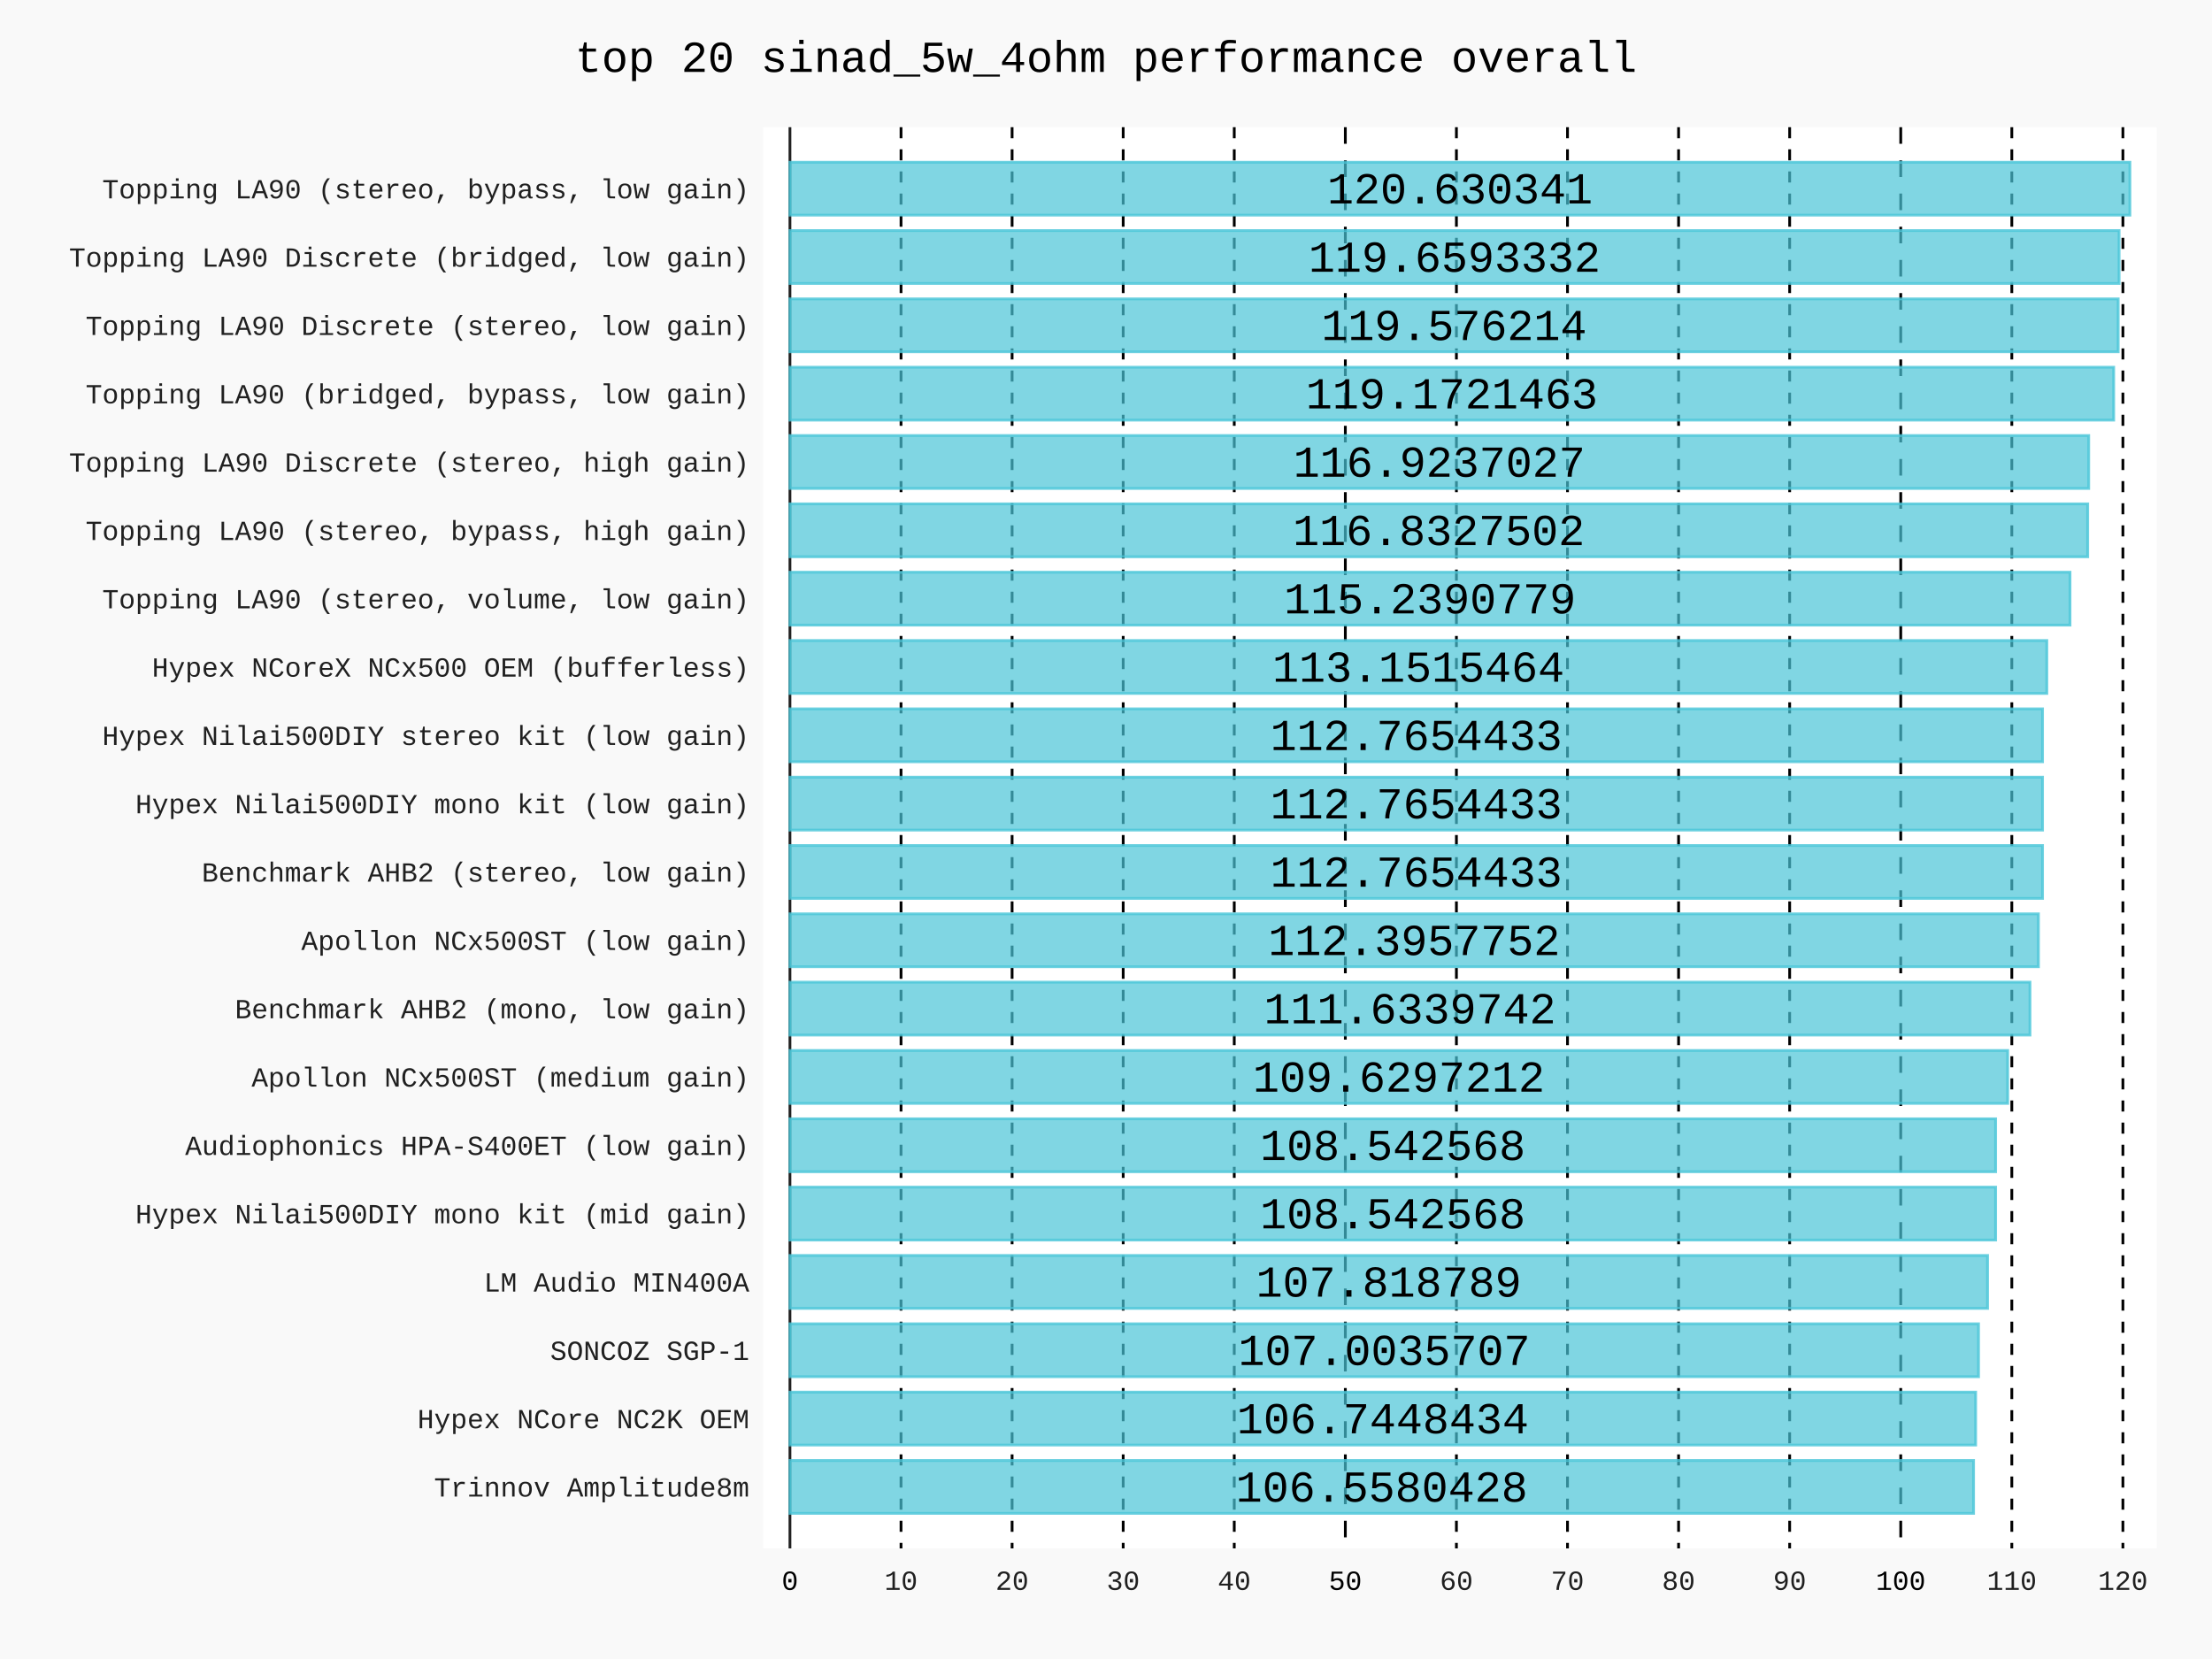
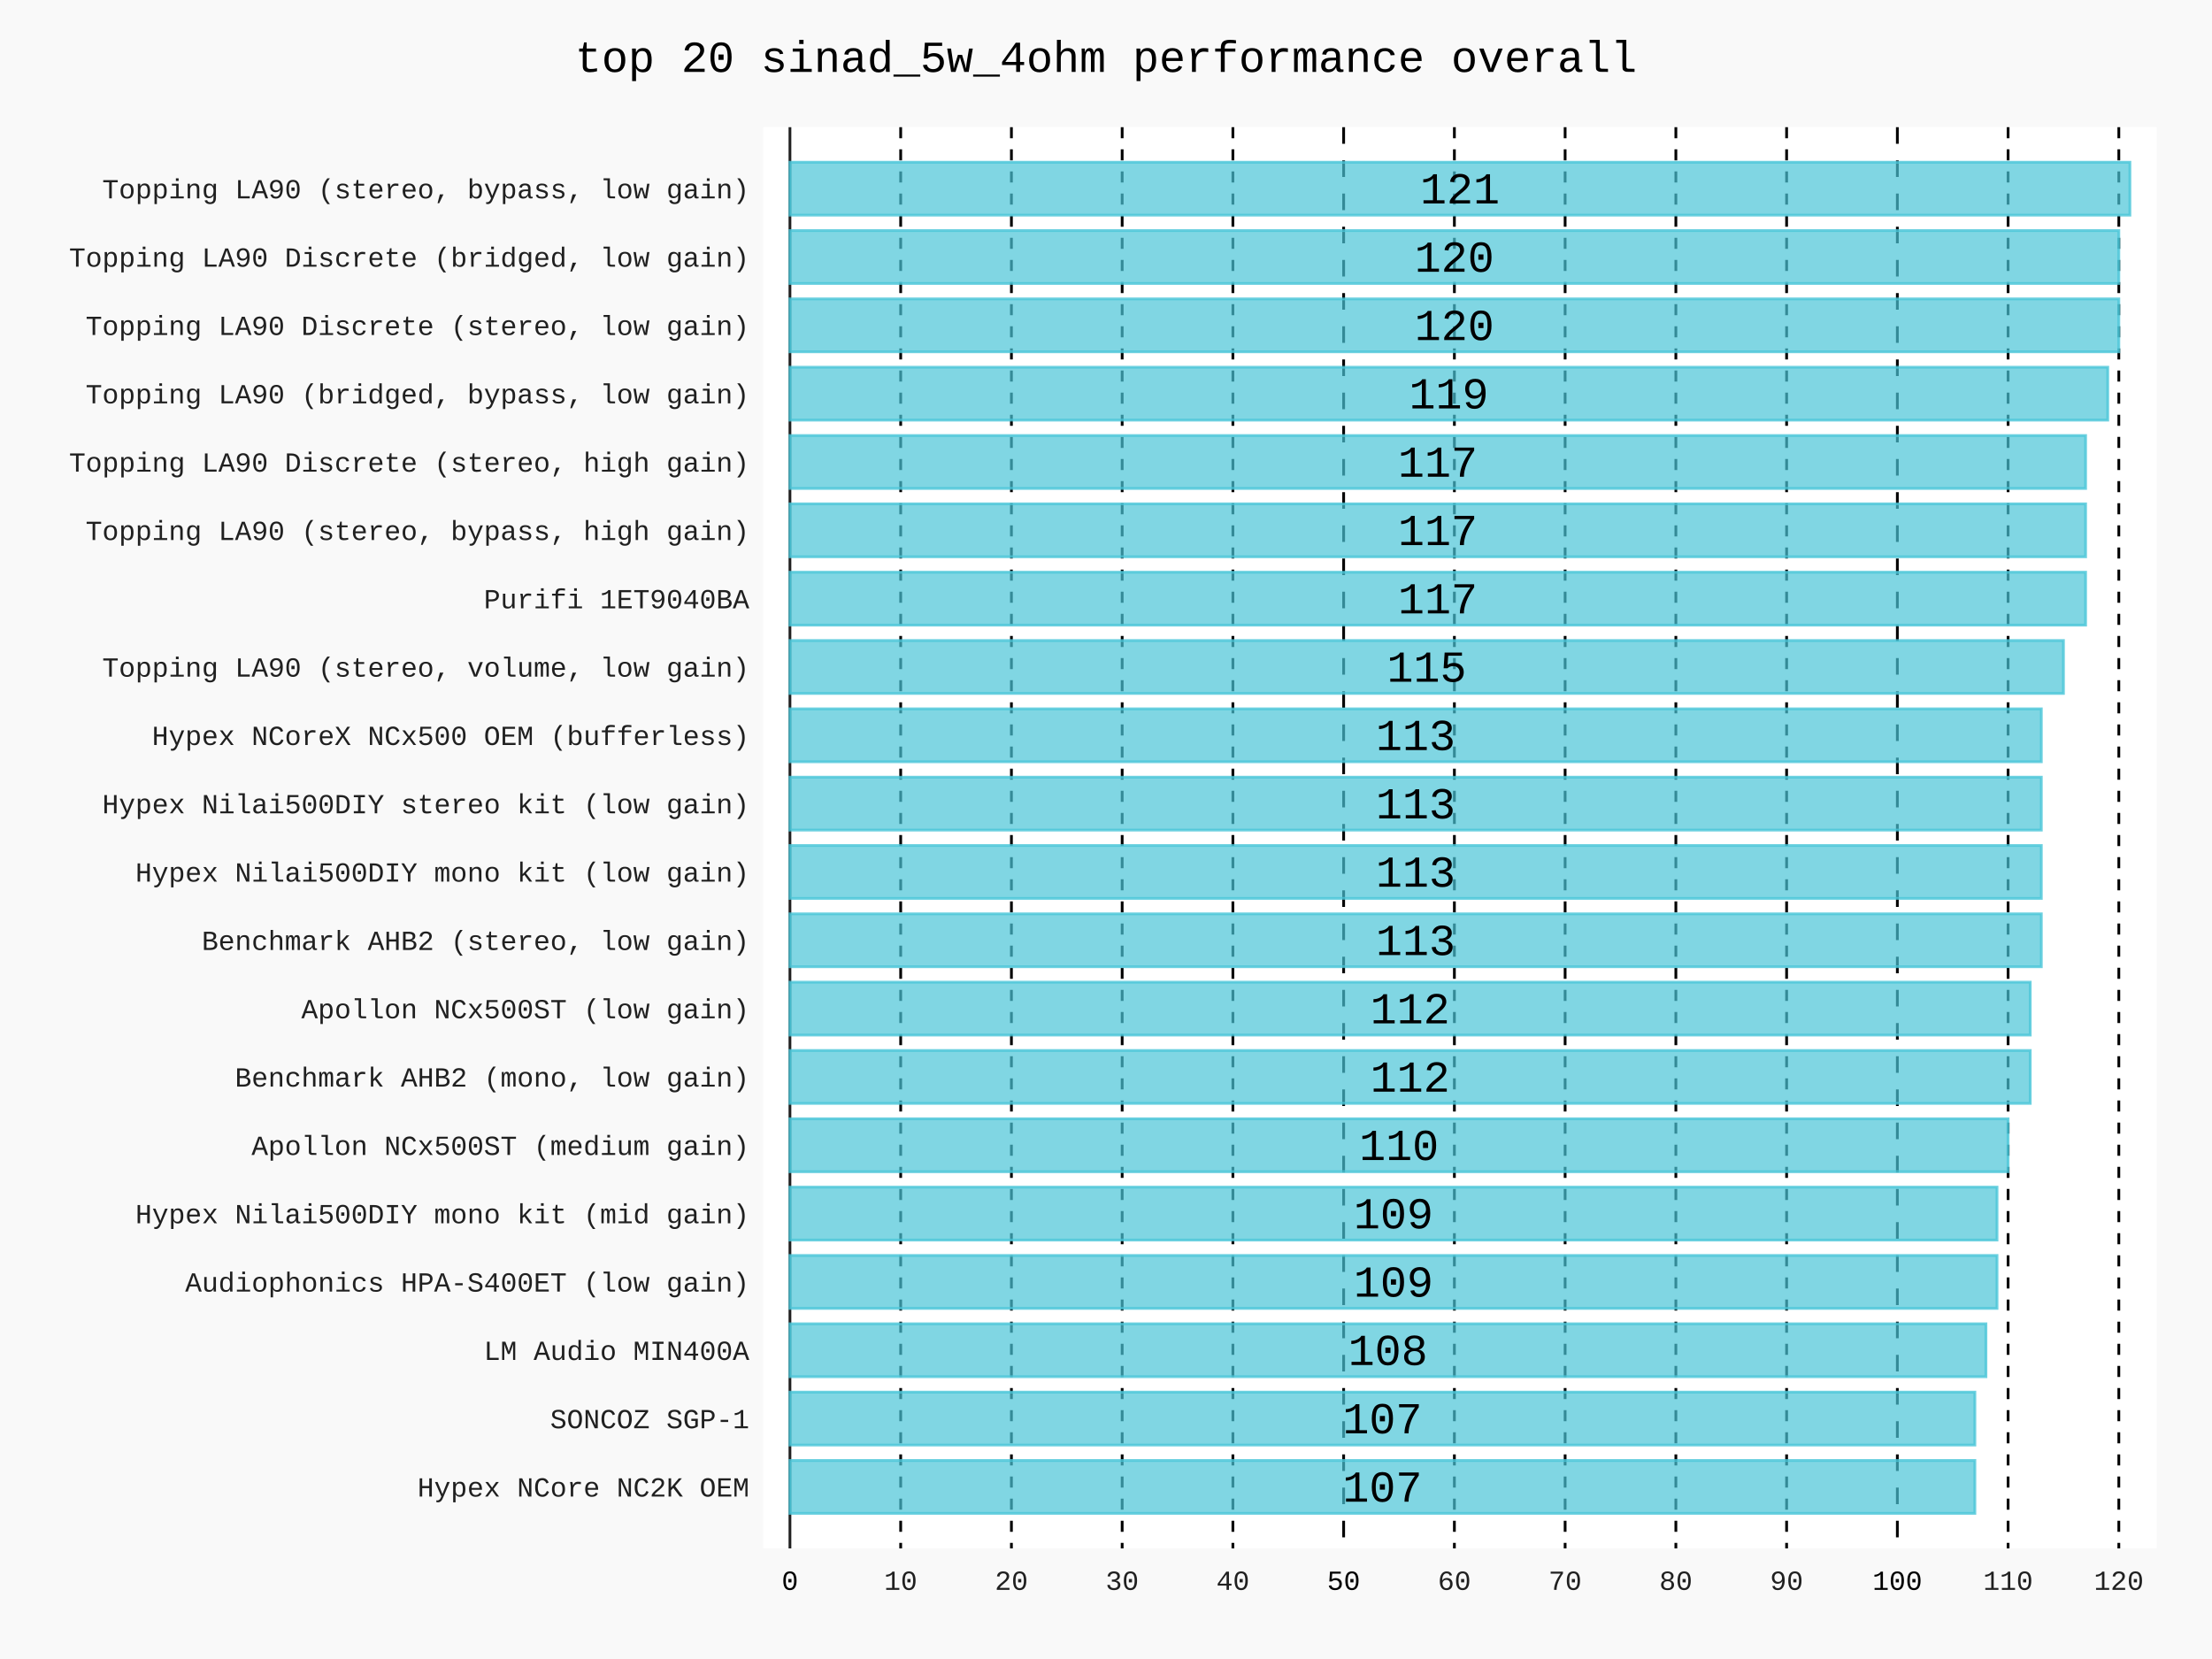
- <svg xmlns="http://www.w3.org/2000/svg" id="chart-6b08cd3a-c058-4868-bafb-7730cab98fea" class="pygal-chart" viewBox="0 0 800 600">
+ <svg xmlns="http://www.w3.org/2000/svg" id="chart-c9f5db13-8979-40b4-8567-a73236b203c6" class="pygal-chart" viewBox="0 0 800 600">
  <defs>
-     <style type="text/css">#chart-6b08cd3a-c058-4868-bafb-7730cab98fea{-webkit-user-select:none;-webkit-font-smoothing:antialiased;font-family:Consolas,"Liberation Mono",Menlo,Courier,monospace}#chart-6b08cd3a-c058-4868-bafb-7730cab98fea .title{font-family:Consolas,"Liberation Mono",Menlo,Courier,monospace;font-size:16px}#chart-6b08cd3a-c058-4868-bafb-7730cab98fea .legends .legend text{font-family:Consolas,"Liberation Mono",Menlo,Courier,monospace;font-size:14px}#chart-6b08cd3a-c058-4868-bafb-7730cab98fea .axis text{font-family:Consolas,"Liberation Mono",Menlo,Courier,monospace;font-size:10px}#chart-6b08cd3a-c058-4868-bafb-7730cab98fea .axis text.major{font-family:Consolas,"Liberation Mono",Menlo,Courier,monospace;font-size:10px}#chart-6b08cd3a-c058-4868-bafb-7730cab98fea .text-overlay text.value{font-family:Consolas,"Liberation Mono",Menlo,Courier,monospace;font-size:16px}#chart-6b08cd3a-c058-4868-bafb-7730cab98fea .text-overlay text.label{font-family:Consolas,"Liberation Mono",Menlo,Courier,monospace;font-size:10px}#chart-6b08cd3a-c058-4868-bafb-7730cab98fea .tooltip{font-family:Consolas,"Liberation Mono",Menlo,Courier,monospace;font-size:14px}#chart-6b08cd3a-c058-4868-bafb-7730cab98fea text.no_data{font-family:Consolas,"Liberation Mono",Menlo,Courier,monospace;font-size:64px}
- #chart-6b08cd3a-c058-4868-bafb-7730cab98fea{background-color:rgba(249,249,249,1)}#chart-6b08cd3a-c058-4868-bafb-7730cab98fea path,#chart-6b08cd3a-c058-4868-bafb-7730cab98fea line,#chart-6b08cd3a-c058-4868-bafb-7730cab98fea rect,#chart-6b08cd3a-c058-4868-bafb-7730cab98fea circle{-webkit-transition:150ms;-moz-transition:150ms;transition:150ms}#chart-6b08cd3a-c058-4868-bafb-7730cab98fea .graph &gt; .background{fill:rgba(249,249,249,1)}#chart-6b08cd3a-c058-4868-bafb-7730cab98fea .plot &gt; .background{fill:rgba(255,255,255,1)}#chart-6b08cd3a-c058-4868-bafb-7730cab98fea .graph{fill:rgba(0,0,0,.87)}#chart-6b08cd3a-c058-4868-bafb-7730cab98fea text.no_data{fill:rgba(0,0,0,1)}#chart-6b08cd3a-c058-4868-bafb-7730cab98fea .title{fill:rgba(0,0,0,1)}#chart-6b08cd3a-c058-4868-bafb-7730cab98fea .legends .legend text{fill:rgba(0,0,0,.87)}#chart-6b08cd3a-c058-4868-bafb-7730cab98fea .legends .legend:hover text{fill:rgba(0,0,0,1)}#chart-6b08cd3a-c058-4868-bafb-7730cab98fea .axis .line{stroke:rgba(0,0,0,1)}#chart-6b08cd3a-c058-4868-bafb-7730cab98fea .axis .guide.line{stroke:rgba(0,0,0,.54)}#chart-6b08cd3a-c058-4868-bafb-7730cab98fea .axis .major.line{stroke:rgba(0,0,0,.87)}#chart-6b08cd3a-c058-4868-bafb-7730cab98fea .axis text.major{fill:rgba(0,0,0,1)}#chart-6b08cd3a-c058-4868-bafb-7730cab98fea .axis.y .guides:hover .guide.line,#chart-6b08cd3a-c058-4868-bafb-7730cab98fea .line-graph .axis.x .guides:hover .guide.line,#chart-6b08cd3a-c058-4868-bafb-7730cab98fea .stackedline-graph .axis.x .guides:hover .guide.line,#chart-6b08cd3a-c058-4868-bafb-7730cab98fea .xy-graph .axis.x .guides:hover .guide.line{stroke:rgba(0,0,0,1)}#chart-6b08cd3a-c058-4868-bafb-7730cab98fea .axis .guides:hover text{fill:rgba(0,0,0,1)}#chart-6b08cd3a-c058-4868-bafb-7730cab98fea .reactive{fill-opacity:.7;stroke-opacity:.8;stroke-width:1}#chart-6b08cd3a-c058-4868-bafb-7730cab98fea .ci{stroke:rgba(0,0,0,.87)}#chart-6b08cd3a-c058-4868-bafb-7730cab98fea .reactive.active,#chart-6b08cd3a-c058-4868-bafb-7730cab98fea .active .reactive{fill-opacity:.8;stroke-opacity:.9;stroke-width:4}#chart-6b08cd3a-c058-4868-bafb-7730cab98fea .ci .reactive.active{stroke-width:1.5}#chart-6b08cd3a-c058-4868-bafb-7730cab98fea .series text{fill:rgba(0,0,0,1)}#chart-6b08cd3a-c058-4868-bafb-7730cab98fea .tooltip rect{fill:rgba(255,255,255,1);stroke:rgba(0,0,0,1);-webkit-transition:opacity 150ms;-moz-transition:opacity 150ms;transition:opacity 150ms}#chart-6b08cd3a-c058-4868-bafb-7730cab98fea .tooltip .label{fill:rgba(0,0,0,.87)}#chart-6b08cd3a-c058-4868-bafb-7730cab98fea .tooltip .label{fill:rgba(0,0,0,.87)}#chart-6b08cd3a-c058-4868-bafb-7730cab98fea .tooltip .legend{font-size:.8em;fill:rgba(0,0,0,.54)}#chart-6b08cd3a-c058-4868-bafb-7730cab98fea .tooltip .x_label{font-size:.6em;fill:rgba(0,0,0,1)}#chart-6b08cd3a-c058-4868-bafb-7730cab98fea .tooltip .xlink{font-size:.5em;text-decoration:underline}#chart-6b08cd3a-c058-4868-bafb-7730cab98fea .tooltip .value{font-size:1.5em}#chart-6b08cd3a-c058-4868-bafb-7730cab98fea .bound{font-size:.5em}#chart-6b08cd3a-c058-4868-bafb-7730cab98fea .max-value{font-size:.75em;fill:rgba(0,0,0,.54)}#chart-6b08cd3a-c058-4868-bafb-7730cab98fea .map-element{fill:rgba(255,255,255,1);stroke:rgba(0,0,0,.54) !important}#chart-6b08cd3a-c058-4868-bafb-7730cab98fea .map-element .reactive{fill-opacity:inherit;stroke-opacity:inherit}#chart-6b08cd3a-c058-4868-bafb-7730cab98fea .color-0,#chart-6b08cd3a-c058-4868-bafb-7730cab98fea .color-0 a:visited{stroke:#4AC5D8;fill:#4AC5D8}#chart-6b08cd3a-c058-4868-bafb-7730cab98fea .text-overlay .color-0 text{fill:black}
- #chart-6b08cd3a-c058-4868-bafb-7730cab98fea text.no_data{text-anchor:middle}#chart-6b08cd3a-c058-4868-bafb-7730cab98fea .guide.line{fill:none}#chart-6b08cd3a-c058-4868-bafb-7730cab98fea .centered{text-anchor:middle}#chart-6b08cd3a-c058-4868-bafb-7730cab98fea .title{text-anchor:middle}#chart-6b08cd3a-c058-4868-bafb-7730cab98fea .legends .legend text{fill-opacity:1}#chart-6b08cd3a-c058-4868-bafb-7730cab98fea .axis.x text{text-anchor:middle}#chart-6b08cd3a-c058-4868-bafb-7730cab98fea .axis.x:not(.web) text[transform]{text-anchor:start}#chart-6b08cd3a-c058-4868-bafb-7730cab98fea .axis.x:not(.web) text[transform].backwards{text-anchor:end}#chart-6b08cd3a-c058-4868-bafb-7730cab98fea .axis.y text{text-anchor:end}#chart-6b08cd3a-c058-4868-bafb-7730cab98fea .axis.y text[transform].backwards{text-anchor:start}#chart-6b08cd3a-c058-4868-bafb-7730cab98fea .axis.y2 text{text-anchor:start}#chart-6b08cd3a-c058-4868-bafb-7730cab98fea .axis.y2 text[transform].backwards{text-anchor:end}#chart-6b08cd3a-c058-4868-bafb-7730cab98fea .axis .guide.line{stroke-dasharray:4,4;stroke:black}#chart-6b08cd3a-c058-4868-bafb-7730cab98fea .axis .major.guide.line{stroke-dasharray:6,6;stroke:black}#chart-6b08cd3a-c058-4868-bafb-7730cab98fea .horizontal .axis.y .guide.line,#chart-6b08cd3a-c058-4868-bafb-7730cab98fea .horizontal .axis.y2 .guide.line,#chart-6b08cd3a-c058-4868-bafb-7730cab98fea .vertical .axis.x .guide.line{opacity:0}#chart-6b08cd3a-c058-4868-bafb-7730cab98fea .horizontal .axis.always_show .guide.line,#chart-6b08cd3a-c058-4868-bafb-7730cab98fea .vertical .axis.always_show .guide.line{opacity:1 !important}#chart-6b08cd3a-c058-4868-bafb-7730cab98fea .axis.y .guides:hover .guide.line,#chart-6b08cd3a-c058-4868-bafb-7730cab98fea .axis.y2 .guides:hover .guide.line,#chart-6b08cd3a-c058-4868-bafb-7730cab98fea .axis.x .guides:hover .guide.line{opacity:1}#chart-6b08cd3a-c058-4868-bafb-7730cab98fea .axis .guides:hover text{opacity:1}#chart-6b08cd3a-c058-4868-bafb-7730cab98fea .nofill{fill:none}#chart-6b08cd3a-c058-4868-bafb-7730cab98fea .subtle-fill{fill-opacity:.2}#chart-6b08cd3a-c058-4868-bafb-7730cab98fea .dot{stroke-width:1px;fill-opacity:1;stroke-opacity:1}#chart-6b08cd3a-c058-4868-bafb-7730cab98fea .dot.active{stroke-width:5px}#chart-6b08cd3a-c058-4868-bafb-7730cab98fea .dot.negative{fill:transparent}#chart-6b08cd3a-c058-4868-bafb-7730cab98fea text,#chart-6b08cd3a-c058-4868-bafb-7730cab98fea tspan{stroke:none !important}#chart-6b08cd3a-c058-4868-bafb-7730cab98fea .series text.active{opacity:1}#chart-6b08cd3a-c058-4868-bafb-7730cab98fea .tooltip rect{fill-opacity:.95;stroke-width:.5}#chart-6b08cd3a-c058-4868-bafb-7730cab98fea .tooltip text{fill-opacity:1}#chart-6b08cd3a-c058-4868-bafb-7730cab98fea .showable{visibility:hidden}#chart-6b08cd3a-c058-4868-bafb-7730cab98fea .showable.shown{visibility:visible}#chart-6b08cd3a-c058-4868-bafb-7730cab98fea .gauge-background{fill:rgba(229,229,229,1);stroke:none}#chart-6b08cd3a-c058-4868-bafb-7730cab98fea .bg-lines{stroke:rgba(249,249,249,1);stroke-width:2px}</style>
+     <style type="text/css">#chart-c9f5db13-8979-40b4-8567-a73236b203c6{-webkit-user-select:none;-webkit-font-smoothing:antialiased;font-family:Consolas,"Liberation Mono",Menlo,Courier,monospace}#chart-c9f5db13-8979-40b4-8567-a73236b203c6 .title{font-family:Consolas,"Liberation Mono",Menlo,Courier,monospace;font-size:16px}#chart-c9f5db13-8979-40b4-8567-a73236b203c6 .legends .legend text{font-family:Consolas,"Liberation Mono",Menlo,Courier,monospace;font-size:14px}#chart-c9f5db13-8979-40b4-8567-a73236b203c6 .axis text{font-family:Consolas,"Liberation Mono",Menlo,Courier,monospace;font-size:10px}#chart-c9f5db13-8979-40b4-8567-a73236b203c6 .axis text.major{font-family:Consolas,"Liberation Mono",Menlo,Courier,monospace;font-size:10px}#chart-c9f5db13-8979-40b4-8567-a73236b203c6 .text-overlay text.value{font-family:Consolas,"Liberation Mono",Menlo,Courier,monospace;font-size:16px}#chart-c9f5db13-8979-40b4-8567-a73236b203c6 .text-overlay text.label{font-family:Consolas,"Liberation Mono",Menlo,Courier,monospace;font-size:10px}#chart-c9f5db13-8979-40b4-8567-a73236b203c6 .tooltip{font-family:Consolas,"Liberation Mono",Menlo,Courier,monospace;font-size:14px}#chart-c9f5db13-8979-40b4-8567-a73236b203c6 text.no_data{font-family:Consolas,"Liberation Mono",Menlo,Courier,monospace;font-size:64px}
+ #chart-c9f5db13-8979-40b4-8567-a73236b203c6{background-color:rgba(249,249,249,1)}#chart-c9f5db13-8979-40b4-8567-a73236b203c6 path,#chart-c9f5db13-8979-40b4-8567-a73236b203c6 line,#chart-c9f5db13-8979-40b4-8567-a73236b203c6 rect,#chart-c9f5db13-8979-40b4-8567-a73236b203c6 circle{-webkit-transition:150ms;-moz-transition:150ms;transition:150ms}#chart-c9f5db13-8979-40b4-8567-a73236b203c6 .graph &gt; .background{fill:rgba(249,249,249,1)}#chart-c9f5db13-8979-40b4-8567-a73236b203c6 .plot &gt; .background{fill:rgba(255,255,255,1)}#chart-c9f5db13-8979-40b4-8567-a73236b203c6 .graph{fill:rgba(0,0,0,.87)}#chart-c9f5db13-8979-40b4-8567-a73236b203c6 text.no_data{fill:rgba(0,0,0,1)}#chart-c9f5db13-8979-40b4-8567-a73236b203c6 .title{fill:rgba(0,0,0,1)}#chart-c9f5db13-8979-40b4-8567-a73236b203c6 .legends .legend text{fill:rgba(0,0,0,.87)}#chart-c9f5db13-8979-40b4-8567-a73236b203c6 .legends .legend:hover text{fill:rgba(0,0,0,1)}#chart-c9f5db13-8979-40b4-8567-a73236b203c6 .axis .line{stroke:rgba(0,0,0,1)}#chart-c9f5db13-8979-40b4-8567-a73236b203c6 .axis .guide.line{stroke:rgba(0,0,0,.54)}#chart-c9f5db13-8979-40b4-8567-a73236b203c6 .axis .major.line{stroke:rgba(0,0,0,.87)}#chart-c9f5db13-8979-40b4-8567-a73236b203c6 .axis text.major{fill:rgba(0,0,0,1)}#chart-c9f5db13-8979-40b4-8567-a73236b203c6 .axis.y .guides:hover .guide.line,#chart-c9f5db13-8979-40b4-8567-a73236b203c6 .line-graph .axis.x .guides:hover .guide.line,#chart-c9f5db13-8979-40b4-8567-a73236b203c6 .stackedline-graph .axis.x .guides:hover .guide.line,#chart-c9f5db13-8979-40b4-8567-a73236b203c6 .xy-graph .axis.x .guides:hover .guide.line{stroke:rgba(0,0,0,1)}#chart-c9f5db13-8979-40b4-8567-a73236b203c6 .axis .guides:hover text{fill:rgba(0,0,0,1)}#chart-c9f5db13-8979-40b4-8567-a73236b203c6 .reactive{fill-opacity:.7;stroke-opacity:.8;stroke-width:1}#chart-c9f5db13-8979-40b4-8567-a73236b203c6 .ci{stroke:rgba(0,0,0,.87)}#chart-c9f5db13-8979-40b4-8567-a73236b203c6 .reactive.active,#chart-c9f5db13-8979-40b4-8567-a73236b203c6 .active .reactive{fill-opacity:.8;stroke-opacity:.9;stroke-width:4}#chart-c9f5db13-8979-40b4-8567-a73236b203c6 .ci .reactive.active{stroke-width:1.5}#chart-c9f5db13-8979-40b4-8567-a73236b203c6 .series text{fill:rgba(0,0,0,1)}#chart-c9f5db13-8979-40b4-8567-a73236b203c6 .tooltip rect{fill:rgba(255,255,255,1);stroke:rgba(0,0,0,1);-webkit-transition:opacity 150ms;-moz-transition:opacity 150ms;transition:opacity 150ms}#chart-c9f5db13-8979-40b4-8567-a73236b203c6 .tooltip .label{fill:rgba(0,0,0,.87)}#chart-c9f5db13-8979-40b4-8567-a73236b203c6 .tooltip .label{fill:rgba(0,0,0,.87)}#chart-c9f5db13-8979-40b4-8567-a73236b203c6 .tooltip .legend{font-size:.8em;fill:rgba(0,0,0,.54)}#chart-c9f5db13-8979-40b4-8567-a73236b203c6 .tooltip .x_label{font-size:.6em;fill:rgba(0,0,0,1)}#chart-c9f5db13-8979-40b4-8567-a73236b203c6 .tooltip .xlink{font-size:.5em;text-decoration:underline}#chart-c9f5db13-8979-40b4-8567-a73236b203c6 .tooltip .value{font-size:1.5em}#chart-c9f5db13-8979-40b4-8567-a73236b203c6 .bound{font-size:.5em}#chart-c9f5db13-8979-40b4-8567-a73236b203c6 .max-value{font-size:.75em;fill:rgba(0,0,0,.54)}#chart-c9f5db13-8979-40b4-8567-a73236b203c6 .map-element{fill:rgba(255,255,255,1);stroke:rgba(0,0,0,.54) !important}#chart-c9f5db13-8979-40b4-8567-a73236b203c6 .map-element .reactive{fill-opacity:inherit;stroke-opacity:inherit}#chart-c9f5db13-8979-40b4-8567-a73236b203c6 .color-0,#chart-c9f5db13-8979-40b4-8567-a73236b203c6 .color-0 a:visited{stroke:#4AC5D8;fill:#4AC5D8}#chart-c9f5db13-8979-40b4-8567-a73236b203c6 .text-overlay .color-0 text{fill:black}
+ #chart-c9f5db13-8979-40b4-8567-a73236b203c6 text.no_data{text-anchor:middle}#chart-c9f5db13-8979-40b4-8567-a73236b203c6 .guide.line{fill:none}#chart-c9f5db13-8979-40b4-8567-a73236b203c6 .centered{text-anchor:middle}#chart-c9f5db13-8979-40b4-8567-a73236b203c6 .title{text-anchor:middle}#chart-c9f5db13-8979-40b4-8567-a73236b203c6 .legends .legend text{fill-opacity:1}#chart-c9f5db13-8979-40b4-8567-a73236b203c6 .axis.x text{text-anchor:middle}#chart-c9f5db13-8979-40b4-8567-a73236b203c6 .axis.x:not(.web) text[transform]{text-anchor:start}#chart-c9f5db13-8979-40b4-8567-a73236b203c6 .axis.x:not(.web) text[transform].backwards{text-anchor:end}#chart-c9f5db13-8979-40b4-8567-a73236b203c6 .axis.y text{text-anchor:end}#chart-c9f5db13-8979-40b4-8567-a73236b203c6 .axis.y text[transform].backwards{text-anchor:start}#chart-c9f5db13-8979-40b4-8567-a73236b203c6 .axis.y2 text{text-anchor:start}#chart-c9f5db13-8979-40b4-8567-a73236b203c6 .axis.y2 text[transform].backwards{text-anchor:end}#chart-c9f5db13-8979-40b4-8567-a73236b203c6 .axis .guide.line{stroke-dasharray:4,4;stroke:black}#chart-c9f5db13-8979-40b4-8567-a73236b203c6 .axis .major.guide.line{stroke-dasharray:6,6;stroke:black}#chart-c9f5db13-8979-40b4-8567-a73236b203c6 .horizontal .axis.y .guide.line,#chart-c9f5db13-8979-40b4-8567-a73236b203c6 .horizontal .axis.y2 .guide.line,#chart-c9f5db13-8979-40b4-8567-a73236b203c6 .vertical .axis.x .guide.line{opacity:0}#chart-c9f5db13-8979-40b4-8567-a73236b203c6 .horizontal .axis.always_show .guide.line,#chart-c9f5db13-8979-40b4-8567-a73236b203c6 .vertical .axis.always_show .guide.line{opacity:1 !important}#chart-c9f5db13-8979-40b4-8567-a73236b203c6 .axis.y .guides:hover .guide.line,#chart-c9f5db13-8979-40b4-8567-a73236b203c6 .axis.y2 .guides:hover .guide.line,#chart-c9f5db13-8979-40b4-8567-a73236b203c6 .axis.x .guides:hover .guide.line{opacity:1}#chart-c9f5db13-8979-40b4-8567-a73236b203c6 .axis .guides:hover text{opacity:1}#chart-c9f5db13-8979-40b4-8567-a73236b203c6 .nofill{fill:none}#chart-c9f5db13-8979-40b4-8567-a73236b203c6 .subtle-fill{fill-opacity:.2}#chart-c9f5db13-8979-40b4-8567-a73236b203c6 .dot{stroke-width:1px;fill-opacity:1;stroke-opacity:1}#chart-c9f5db13-8979-40b4-8567-a73236b203c6 .dot.active{stroke-width:5px}#chart-c9f5db13-8979-40b4-8567-a73236b203c6 .dot.negative{fill:transparent}#chart-c9f5db13-8979-40b4-8567-a73236b203c6 text,#chart-c9f5db13-8979-40b4-8567-a73236b203c6 tspan{stroke:none !important}#chart-c9f5db13-8979-40b4-8567-a73236b203c6 .series text.active{opacity:1}#chart-c9f5db13-8979-40b4-8567-a73236b203c6 .tooltip rect{fill-opacity:.95;stroke-width:.5}#chart-c9f5db13-8979-40b4-8567-a73236b203c6 .tooltip text{fill-opacity:1}#chart-c9f5db13-8979-40b4-8567-a73236b203c6 .showable{visibility:hidden}#chart-c9f5db13-8979-40b4-8567-a73236b203c6 .showable.shown{visibility:visible}#chart-c9f5db13-8979-40b4-8567-a73236b203c6 .gauge-background{fill:rgba(229,229,229,1);stroke:none}#chart-c9f5db13-8979-40b4-8567-a73236b203c6 .bg-lines{stroke:rgba(249,249,249,1);stroke-width:2px}</style>
  </defs>
  <g class="graph horizontalbar-graph horizontal">
    <rect x="0" y="0" width="800" height="600" class="background" />
    <g transform="translate(276, 46)" class="plot">
      <rect x="0" y="0" width="504.0" height="514" class="background" />
      <g class="axis y">
        <g class="guides">
-           <text x="-5" y="495.26" class="">Trinnov Amplitude8m</text>
-         </g>
-         <g class="guides">
-           <text x="-5" y="470.548" class="">Hypex NCore NC2K OEM</text>
-         </g>
-         <g class="guides">
-           <text x="-5" y="445.837" class="">SONCOZ SGP-1</text>
-         </g>
-         <g class="guides">
-           <text x="-5" y="421.125" class="">LM Audio MIN400A</text>
+           <text x="-5" y="495.26" class="">Hypex NCore NC2K OEM</text>
+         </g>
+         <g class="guides">
+           <text x="-5" y="470.548" class="">SONCOZ SGP-1</text>
+         </g>
+         <g class="guides">
+           <text x="-5" y="445.837" class="">LM Audio MIN400A</text>
+         </g>
+         <g class="guides">
+           <text x="-5" y="421.125" class="">Audiophonics HPA-S400ET (low gain)</text>
        </g>
        <g class="guides">
          <text x="-5" y="396.413" class="">Hypex Nilai500DIY mono kit (mid gain)</text>
        </g>
        <g class="guides">
-           <text x="-5" y="371.702" class="">Audiophonics HPA-S400ET (low gain)</text>
-         </g>
-         <g class="guides">
-           <text x="-5" y="346.99" class="">Apollon NCx500ST (medium gain)</text>
-         </g>
-         <g class="guides">
-           <text x="-5" y="322.279" class="">Benchmark AHB2 (mono, low gain)</text>
-         </g>
-         <g class="guides">
-           <text x="-5" y="297.567" class="">Apollon NCx500ST (low gain)</text>
-         </g>
-         <g class="guides">
-           <text x="-5" y="272.856" class="">Benchmark AHB2 (stereo, low gain)</text>
-         </g>
-         <g class="guides">
-           <text x="-5" y="248.144" class="">Hypex Nilai500DIY mono kit (low gain)</text>
-         </g>
-         <g class="guides">
-           <text x="-5" y="223.433" class="">Hypex Nilai500DIY stereo kit (low gain)</text>
-         </g>
-         <g class="guides">
-           <text x="-5" y="198.721" class="">Hypex NCoreX NCx500 OEM (bufferless)</text>
-         </g>
-         <g class="guides">
-           <text x="-5" y="174.01" class="">Topping LA90 (stereo, volume, low gain)</text>
+           <text x="-5" y="371.702" class="">Apollon NCx500ST (medium gain)</text>
+         </g>
+         <g class="guides">
+           <text x="-5" y="346.99" class="">Benchmark AHB2 (mono, low gain)</text>
+         </g>
+         <g class="guides">
+           <text x="-5" y="322.279" class="">Apollon NCx500ST (low gain)</text>
+         </g>
+         <g class="guides">
+           <text x="-5" y="297.567" class="">Benchmark AHB2 (stereo, low gain)</text>
+         </g>
+         <g class="guides">
+           <text x="-5" y="272.856" class="">Hypex Nilai500DIY mono kit (low gain)</text>
+         </g>
+         <g class="guides">
+           <text x="-5" y="248.144" class="">Hypex Nilai500DIY stereo kit (low gain)</text>
+         </g>
+         <g class="guides">
+           <text x="-5" y="223.433" class="">Hypex NCoreX NCx500 OEM (bufferless)</text>
+         </g>
+         <g class="guides">
+           <text x="-5" y="198.721" class="">Topping LA90 (stereo, volume, low gain)</text>
+         </g>
+         <g class="guides">
+           <text x="-5" y="174.01" class="">Purifi 1ET9040BA</text>
        </g>
        <g class="guides">
          <text x="-5" y="149.298" class="">Topping LA90 (stereo, bypass, high gain)</text>
        </g>
        <g class="guides">
          <text x="-5" y="124.587" class="">Topping LA90 Discrete (stereo, high gain)</text>
        </g>
        <g class="guides">
          <text x="-5" y="99.875" class="">Topping LA90 (bridged, bypass, low gain)</text>
        </g>
        <g class="guides">
          <text x="-5" y="75.163" class="">Topping LA90 Discrete (stereo, low gain)</text>
        </g>
        <g class="guides">
          <text x="-5" y="50.452" class="">Topping LA90 Discrete (bridged, low gain)</text>
        </g>
        <g class="guides">
          <text x="-5" y="25.74" class="">Topping LA90 (stereo, bypass, low gain)</text>
        </g>
      </g>
      <g class="axis x always_show">
        <g class="guides">
          <path d="M9.692 0 v514" class="axis major line" />
          <text x="9.692" y="529.0" class="major">0</text>
        </g>
        <g class="guides">
-           <path d="M49.866 0 v514" class="guide line" />
-           <text x="49.866" y="529.0" class="">10</text>
-         </g>
-         <g class="guides">
-           <path d="M90.039 0 v514" class="guide line" />
-           <text x="90.039" y="529.0" class="">20</text>
-         </g>
-         <g class="guides">
-           <path d="M130.213 0 v514" class="guide line" />
-           <text x="130.213" y="529.0" class="">30</text>
-         </g>
-         <g class="guides">
-           <path d="M170.387 0 v514" class="guide line" />
-           <text x="170.387" y="529.0" class="">40</text>
-         </g>
-         <g class="guides">
-           <path d="M210.56 0 v514" class="major guide line" />
-           <text x="210.56" y="529.0" class="major">50</text>
-         </g>
-         <g class="guides">
-           <path d="M250.734 0 v514" class="guide line" />
-           <text x="250.734" y="529.0" class="">60</text>
-         </g>
-         <g class="guides">
-           <path d="M290.907 0 v514" class="guide line" />
-           <text x="290.907" y="529.0" class="">70</text>
-         </g>
-         <g class="guides">
-           <path d="M331.081 0 v514" class="guide line" />
-           <text x="331.081" y="529.0" class="">80</text>
-         </g>
-         <g class="guides">
-           <path d="M371.255 0 v514" class="guide line" />
-           <text x="371.255" y="529.0" class="">90</text>
-         </g>
-         <g class="guides">
-           <path d="M411.428 0 v514" class="major guide line" />
-           <text x="411.428" y="529.0" class="major">100</text>
-         </g>
-         <g class="guides">
-           <path d="M451.602 0 v514" class="guide line" />
-           <text x="451.602" y="529.0" class="">110</text>
-         </g>
-         <g class="guides">
-           <path d="M491.775 0 v514" class="guide line" />
-           <text x="491.775" y="529.0" class="">120</text>
+           <path d="M49.743 0 v514" class="guide line" />
+           <text x="49.743" y="529.0" class="">10</text>
+         </g>
+         <g class="guides">
+           <path d="M89.794 0 v514" class="guide line" />
+           <text x="89.794" y="529.0" class="">20</text>
+         </g>
+         <g class="guides">
+           <path d="M129.845 0 v514" class="guide line" />
+           <text x="129.845" y="529.0" class="">30</text>
+         </g>
+         <g class="guides">
+           <path d="M169.896 0 v514" class="guide line" />
+           <text x="169.896" y="529.0" class="">40</text>
+         </g>
+         <g class="guides">
+           <path d="M209.947 0 v514" class="major guide line" />
+           <text x="209.947" y="529.0" class="major">50</text>
+         </g>
+         <g class="guides">
+           <path d="M249.997 0 v514" class="guide line" />
+           <text x="249.997" y="529.0" class="">60</text>
+         </g>
+         <g class="guides">
+           <path d="M290.048 0 v514" class="guide line" />
+           <text x="290.048" y="529.0" class="">70</text>
+         </g>
+         <g class="guides">
+           <path d="M330.099 0 v514" class="guide line" />
+           <text x="330.099" y="529.0" class="">80</text>
+         </g>
+         <g class="guides">
+           <path d="M370.15 0 v514" class="guide line" />
+           <text x="370.15" y="529.0" class="">90</text>
+         </g>
+         <g class="guides">
+           <path d="M410.201 0 v514" class="major guide line" />
+           <text x="410.201" y="529.0" class="major">100</text>
+         </g>
+         <g class="guides">
+           <path d="M450.252 0 v514" class="guide line" />
+           <text x="450.252" y="529.0" class="">110</text>
+         </g>
+         <g class="guides">
+           <path d="M490.303 0 v514" class="guide line" />
+           <text x="490.303" y="529.0" class="">120</text>
        </g>
      </g>
      <g class="series serie-0 color-0">
        <g class="bars">
          <g class="bar">
-             <rect x="9.692" y="482.191" rx="0" ry="0" width="428.082" height="19.137" class="rect reactive tooltip-trigger" />
-           </g>
-           <g class="bar">
-             <rect x="9.692" y="457.48" rx="0" ry="0" width="428.832" height="19.137" class="rect reactive tooltip-trigger" />
-           </g>
-           <g class="bar">
-             <rect x="9.692" y="432.768" rx="0" ry="0" width="429.872" height="19.137" class="rect reactive tooltip-trigger" />
-           </g>
-           <g class="bar">
-             <rect x="9.692" y="408.057" rx="0" ry="0" width="433.147" height="19.137" class="rect reactive tooltip-trigger" />
-           </g>
-           <g class="bar">
-             <rect x="9.692" y="383.345" rx="0" ry="0" width="436.054" height="19.137" class="rect reactive tooltip-trigger" />
-           </g>
-           <g class="bar">
-             <rect x="9.692" y="358.634" rx="0" ry="0" width="436.054" height="19.137" class="rect reactive tooltip-trigger" />
-           </g>
-           <g class="bar">
-             <rect x="9.692" y="333.922" rx="0" ry="0" width="440.422" height="19.137" class="rect reactive tooltip-trigger" />
-           </g>
-           <g class="bar">
-             <rect x="9.692" y="309.211" rx="0" ry="0" width="448.474" height="19.137" class="rect reactive tooltip-trigger" />
-           </g>
-           <g class="bar">
-             <rect x="9.692" y="284.499" rx="0" ry="0" width="451.534" height="19.137" class="rect reactive tooltip-trigger" />
-           </g>
-           <g class="bar">
-             <rect x="9.692" y="259.787" rx="0" ry="0" width="453.019" height="19.137" class="rect reactive tooltip-trigger" />
-           </g>
-           <g class="bar">
-             <rect x="9.692" y="235.076" rx="0" ry="0" width="453.019" height="19.137" class="rect reactive tooltip-trigger" />
-           </g>
-           <g class="bar">
-             <rect x="9.692" y="210.364" rx="0" ry="0" width="453.019" height="19.137" class="rect reactive tooltip-trigger" />
-           </g>
-           <g class="bar">
-             <rect x="9.692" y="185.653" rx="0" ry="0" width="454.57" height="19.137" class="rect reactive tooltip-trigger" />
-           </g>
-           <g class="bar">
-             <rect x="9.692" y="160.941" rx="0" ry="0" width="462.957" height="19.137" class="rect reactive tooltip-trigger" />
-           </g>
-           <g class="bar">
-             <rect x="9.692" y="136.23" rx="0" ry="0" width="469.359" height="19.137" class="rect reactive tooltip-trigger" />
-           </g>
-           <g class="bar">
-             <rect x="9.692" y="111.518" rx="0" ry="0" width="469.724" height="19.137" class="rect reactive tooltip-trigger" />
-           </g>
-           <g class="bar">
-             <rect x="9.692" y="86.807" rx="0" ry="0" width="478.757" height="19.137" class="rect reactive tooltip-trigger" />
-           </g>
-           <g class="bar">
-             <rect x="9.692" y="62.095" rx="0" ry="0" width="480.381" height="19.137" class="rect reactive tooltip-trigger" />
-           </g>
-           <g class="bar">
-             <rect x="9.692" y="37.384" rx="0" ry="0" width="480.714" height="19.137" class="rect reactive tooltip-trigger" />
+             <rect x="9.692" y="482.191" rx="0" ry="0" width="428.544" height="19.137" class="rect reactive tooltip-trigger" />
+           </g>
+           <g class="bar">
+             <rect x="9.692" y="457.48" rx="0" ry="0" width="428.544" height="19.137" class="rect reactive tooltip-trigger" />
+           </g>
+           <g class="bar">
+             <rect x="9.692" y="432.768" rx="0" ry="0" width="432.549" height="19.137" class="rect reactive tooltip-trigger" />
+           </g>
+           <g class="bar">
+             <rect x="9.692" y="408.057" rx="0" ry="0" width="436.554" height="19.137" class="rect reactive tooltip-trigger" />
+           </g>
+           <g class="bar">
+             <rect x="9.692" y="383.345" rx="0" ry="0" width="436.554" height="19.137" class="rect reactive tooltip-trigger" />
+           </g>
+           <g class="bar">
+             <rect x="9.692" y="358.634" rx="0" ry="0" width="440.559" height="19.137" class="rect reactive tooltip-trigger" />
+           </g>
+           <g class="bar">
+             <rect x="9.692" y="333.922" rx="0" ry="0" width="448.57" height="19.137" class="rect reactive tooltip-trigger" />
+           </g>
+           <g class="bar">
+             <rect x="9.692" y="309.211" rx="0" ry="0" width="448.57" height="19.137" class="rect reactive tooltip-trigger" />
+           </g>
+           <g class="bar">
+             <rect x="9.692" y="284.499" rx="0" ry="0" width="452.575" height="19.137" class="rect reactive tooltip-trigger" />
+           </g>
+           <g class="bar">
+             <rect x="9.692" y="259.787" rx="0" ry="0" width="452.575" height="19.137" class="rect reactive tooltip-trigger" />
+           </g>
+           <g class="bar">
+             <rect x="9.692" y="235.076" rx="0" ry="0" width="452.575" height="19.137" class="rect reactive tooltip-trigger" />
+           </g>
+           <g class="bar">
+             <rect x="9.692" y="210.364" rx="0" ry="0" width="452.575" height="19.137" class="rect reactive tooltip-trigger" />
+           </g>
+           <g class="bar">
+             <rect x="9.692" y="185.653" rx="0" ry="0" width="460.585" height="19.137" class="rect reactive tooltip-trigger" />
+           </g>
+           <g class="bar">
+             <rect x="9.692" y="160.941" rx="0" ry="0" width="468.595" height="19.137" class="rect reactive tooltip-trigger" />
+           </g>
+           <g class="bar">
+             <rect x="9.692" y="136.23" rx="0" ry="0" width="468.595" height="19.137" class="rect reactive tooltip-trigger" />
+           </g>
+           <g class="bar">
+             <rect x="9.692" y="111.518" rx="0" ry="0" width="468.595" height="19.137" class="rect reactive tooltip-trigger" />
+           </g>
+           <g class="bar">
+             <rect x="9.692" y="86.807" rx="0" ry="0" width="476.605" height="19.137" class="rect reactive tooltip-trigger" />
+           </g>
+           <g class="bar">
+             <rect x="9.692" y="62.095" rx="0" ry="0" width="480.61" height="19.137" class="rect reactive tooltip-trigger" />
+           </g>
+           <g class="bar">
+             <rect x="9.692" y="37.384" rx="0" ry="0" width="480.61" height="19.137" class="rect reactive tooltip-trigger" />
          </g>
          <g class="bar">
            <rect x="9.692" y="12.672" rx="0" ry="0" width="484.615" height="19.137" class="rect reactive tooltip-trigger" />
          </g>
        </g>
      </g>
    </g>
    <g class="titles">
      <text x="400.0" y="26" class="title plot_title">top 20 sinad_5w_4ohm performance overall</text>
    </g>
    <g transform="translate(276, 46)" class="plot overlay">
      <g class="series serie-0 color-0" />
    </g>
    <g transform="translate(276, 46)" class="plot text-overlay">
      <g class="series serie-0 color-0">
-         <text text-anchor="middle" x="223.733" y="497.093" class="value">106.5580428</text>
-         <text text-anchor="middle" x="224.108" y="472.381" class="value">106.7448434</text>
-         <text text-anchor="middle" x="224.628" y="447.67" class="value">107.0035707</text>
-         <text text-anchor="middle" x="226.266" y="422.958" class="value">107.818789</text>
-         <text text-anchor="middle" x="227.72" y="398.247" class="value">108.542568</text>
-         <text text-anchor="middle" x="227.72" y="373.535" class="value">108.542568</text>
-         <text text-anchor="middle" x="229.903" y="348.824" class="value">109.6297212</text>
-         <text text-anchor="middle" x="233.929" y="324.112" class="value">111.6339742</text>
-         <text text-anchor="middle" x="235.459" y="299.401" class="value">112.3957752</text>
-         <text text-anchor="middle" x="236.202" y="274.689" class="value">112.7654433</text>
-         <text text-anchor="middle" x="236.202" y="249.978" class="value">112.7654433</text>
-         <text text-anchor="middle" x="236.202" y="225.266" class="value">112.7654433</text>
-         <text text-anchor="middle" x="236.977" y="200.554" class="value">113.1515464</text>
-         <text text-anchor="middle" x="241.171" y="175.843" class="value">115.2390779</text>
-         <text text-anchor="middle" x="244.372" y="151.131" class="value">116.8327502</text>
-         <text text-anchor="middle" x="244.555" y="126.42" class="value">116.9237027</text>
-         <text text-anchor="middle" x="249.071" y="101.708" class="value">119.1721463</text>
-         <text text-anchor="middle" x="249.883" y="76.997" class="value">119.576214</text>
-         <text text-anchor="middle" x="250.05" y="52.285" class="value">119.6593332</text>
-         <text text-anchor="middle" x="252.0" y="27.574" class="value">120.630341</text>
+         <text text-anchor="middle" x="223.964" y="497.093" class="value">107</text>
+         <text text-anchor="middle" x="223.964" y="472.381" class="value">107</text>
+         <text text-anchor="middle" x="225.967" y="447.67" class="value">108</text>
+         <text text-anchor="middle" x="227.969" y="422.958" class="value">109</text>
+         <text text-anchor="middle" x="227.969" y="398.247" class="value">109</text>
+         <text text-anchor="middle" x="229.972" y="373.535" class="value">110</text>
+         <text text-anchor="middle" x="233.977" y="348.824" class="value">112</text>
+         <text text-anchor="middle" x="233.977" y="324.112" class="value">112</text>
+         <text text-anchor="middle" x="235.98" y="299.401" class="value">113</text>
+         <text text-anchor="middle" x="235.98" y="274.689" class="value">113</text>
+         <text text-anchor="middle" x="235.98" y="249.978" class="value">113</text>
+         <text text-anchor="middle" x="235.98" y="225.266" class="value">113</text>
+         <text text-anchor="middle" x="239.985" y="200.554" class="value">115</text>
+         <text text-anchor="middle" x="243.99" y="175.843" class="value">117</text>
+         <text text-anchor="middle" x="243.99" y="151.131" class="value">117</text>
+         <text text-anchor="middle" x="243.99" y="126.42" class="value">117</text>
+         <text text-anchor="middle" x="247.995" y="101.708" class="value">119</text>
+         <text text-anchor="middle" x="249.997" y="76.997" class="value">120</text>
+         <text text-anchor="middle" x="249.997" y="52.285" class="value">120</text>
+         <text text-anchor="middle" x="252.0" y="27.574" class="value">121</text>
      </g>
    </g>
    <g transform="translate(276, 46)" class="plot tooltip-overlay">
      <g transform="translate(0 0)" style="opacity: 0" class="tooltip">
        <rect rx="0" ry="0" width="0" height="0" class="tooltip-box" />
        <g class="text" />
      </g>
    </g>
  </g>
</svg>
